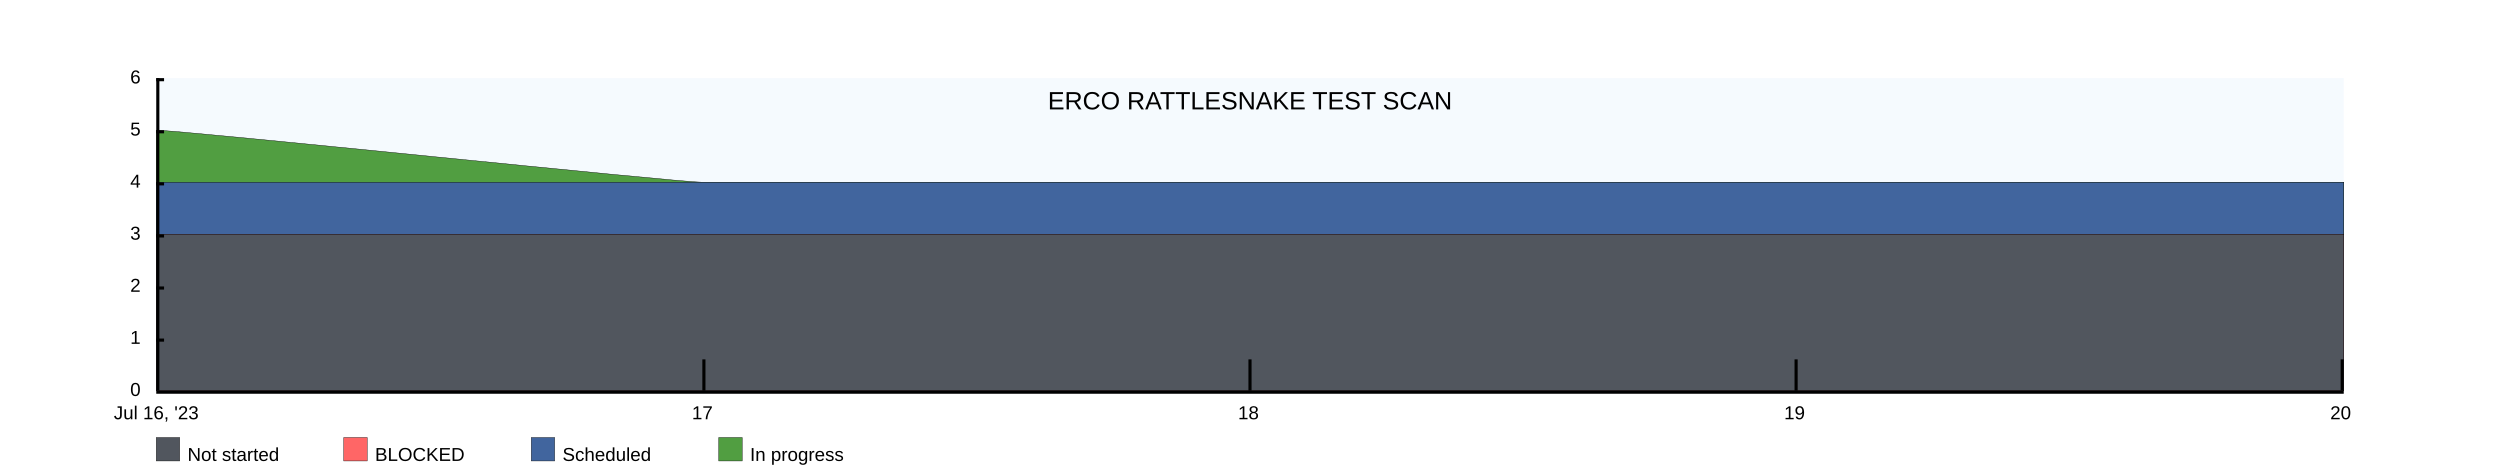
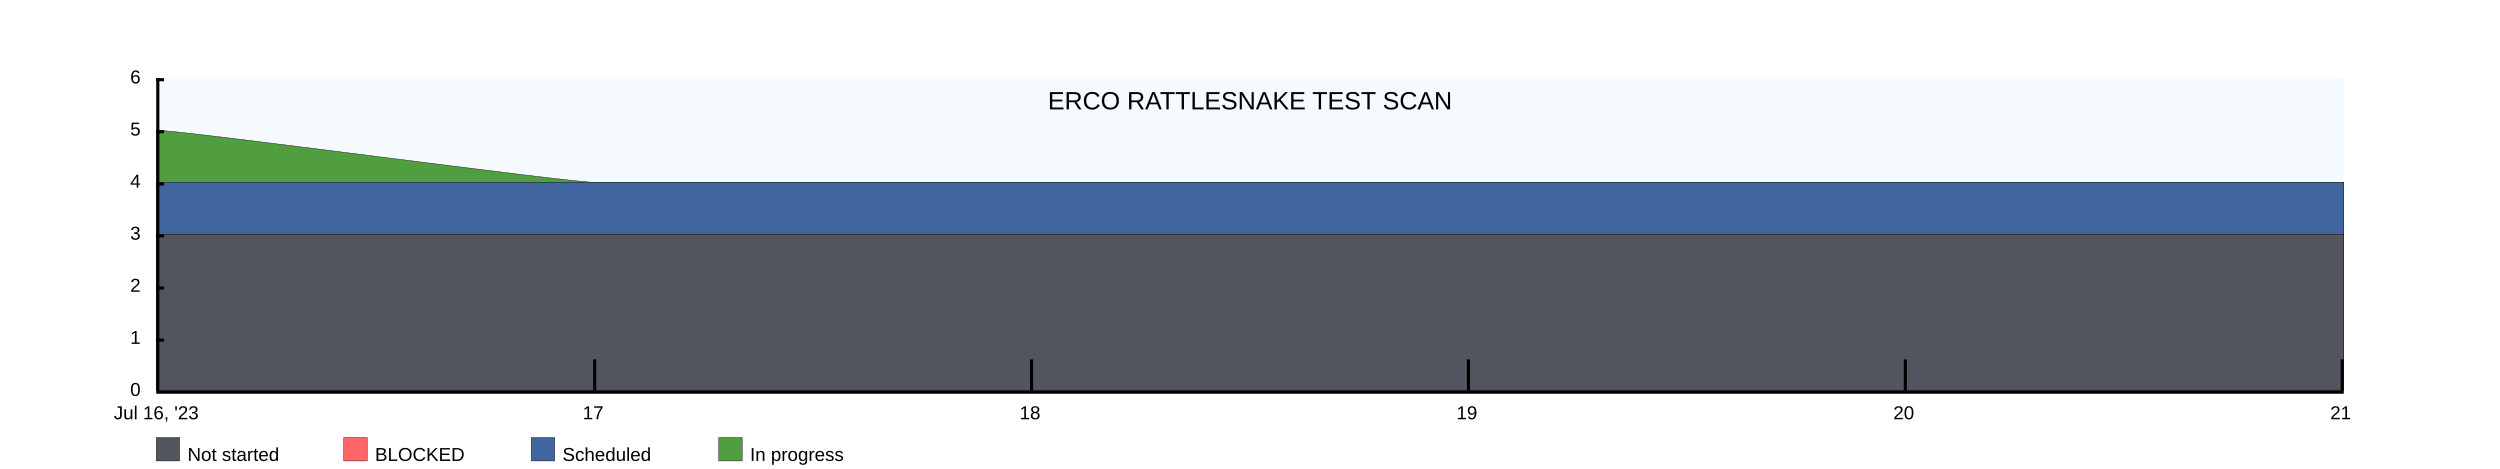
<svg xmlns="http://www.w3.org/2000/svg" width="1600" height="300">
  <rect x="100" y="50" width="1400" height="200" fill="rgba(221, 239, 250, .3)" />
  <clipPath id="theGraph">
    <rect x="100" y="50" width="1400" height="200" fill="black" />
  </clipPath>
  <rect x="100" y="280" width="15" height="15" fill="#51565E" stroke="black" stroke-width="0.25" />
  <text x="120" y="295" font-family="Arial" font-size="12" fill="black">Not started</text>
  <rect x="220" y="280" width="15" height="15" fill="#FF6666" stroke="black" stroke-width="0.25" />
  <text x="240" y="295" font-family="Arial" font-size="12" fill="black">BLOCKED</text>
  <rect x="340" y="280" width="15" height="15" fill="#41659E" stroke="black" stroke-width="0.25" />
  <text x="360" y="295" font-family="Arial" font-size="12" fill="black">Scheduled</text>
  <rect x="460" y="280" width="15" height="15" fill="#519E41" stroke="black" stroke-width="0.25" />
  <text x="480" y="295" font-family="Arial" font-size="12" fill="black">In progress</text>
-   <path d="M 100 83.333 M 100 83.333 C 116.667 83.333 433.333 116.667 450 116.667 C 450 116.667 800 116.667 800 116.667 C 800 116.667 1150 116.667 1150 116.667 C 1150 116.667 1500 116.667 1500 116.667 C 1500 116.667 1500 250 1500 250 C 1500 250 100 250 100 250 Z" fill="#519E41" stroke="black" stroke-width="0.25" />
-   <path d="M 100 116.667 M 100 116.667 C 100 116.667 450 116.667 450 116.667 C 450 116.667 800 116.667 800 116.667 C 800 116.667 1150 116.667 1150 116.667 C 1150 116.667 1500 116.667 1500 116.667 C 1500 116.667 1500 250 1500 250 C 1500 250 100 250 100 250 Z" fill="#41659E" stroke="black" stroke-width="0.25" />
-   <path d="M 100 150 M 100 150 C 100 150 450 150 450 150 C 450 150 800 150 800 150 C 800 150 1150 150 1150 150 C 1150 150 1500 150 1500 150 C 1500 150 1500 250 1500 250 C 1500 250 100 250 100 250 Z" fill="#FF6666" stroke="black" stroke-width="0.25" />
-   <path d="M 100 150 M 100 150 C 100 150 450 150 450 150 C 450 150 800 150 800 150 C 800 150 1150 150 1150 150 C 1150 150 1500 150 1500 150 C 1500 150 1500 250 1500 250 C 1500 250 100 250 100 250 Z" fill="#51565E" stroke="black" stroke-width="0.25" />
+   <path d="M 100 83.333 M 100 83.333 C 116.667 83.333 363.333 116.667 380 116.667 C 380 116.667 660 116.667 660 116.667 C 660 116.667 940 116.667 940 116.667 C 940 116.667 1220 116.667 1220 116.667 C 1220 116.667 1500 116.667 1500 116.667 C 1500 116.667 1500 250 1500 250 C 1500 250 100 250 100 250 Z" fill="#519E41" stroke="black" stroke-width="0.25" />
+   <path d="M 100 116.667 M 100 116.667 C 100 116.667 380 116.667 380 116.667 C 380 116.667 660 116.667 660 116.667 C 660 116.667 940 116.667 940 116.667 C 940 116.667 1220 116.667 1220 116.667 C 1220 116.667 1500 116.667 1500 116.667 C 1500 116.667 1500 250 1500 250 C 1500 250 100 250 100 250 Z" fill="#41659E" stroke="black" stroke-width="0.25" />
+   <path d="M 100 150 M 100 150 C 100 150 380 150 380 150 C 380 150 660 150 660 150 C 660 150 940 150 940 150 C 940 150 1220 150 1220 150 C 1220 150 1500 150 1500 150 C 1500 150 1500 250 1500 250 C 1500 250 100 250 100 250 Z" fill="#FF6666" stroke="black" stroke-width="0.25" />
+   <path d="M 100 150 M 100 150 C 100 150 380 150 380 150 C 380 150 660 150 660 150 C 660 150 940 150 940 150 C 940 150 1220 150 1220 150 C 1220 150 1500 150 1500 150 C 1500 150 1500 250 1500 250 C 1500 250 100 250 100 250 Z" fill="#51565E" stroke="black" stroke-width="0.25" />
  <text x="800" y="70" font-family="Arial" font-size="16" fill="black" text-anchor="middle" alignment-baseline="middle">ERCO RATTLESNAKE TEST SCAN</text>
  <rect x="100" y="250" width="1400" height="2" fill="black" />
  <rect x="100" y="50" width="5" height="2" fill="black" />
  <rect x="100" y="83.333" width="5" height="2" fill="black" />
  <rect x="100" y="116.667" width="5" height="2" fill="black" />
  <rect x="100" y="150" width="5" height="2" fill="black" />
  <rect x="100" y="183.333" width="5" height="2" fill="black" />
  <rect x="100" y="216.667" width="5" height="2" fill="black" />
  <text x="90" y="50" font-family="Arial" font-size="12" fill="black" text-anchor="end" dominant-baseline="middle">6</text>
  <text x="90" y="83.333" font-family="Arial" font-size="12" fill="black" text-anchor="end" dominant-baseline="middle">5</text>
  <text x="90" y="116.667" font-family="Arial" font-size="12" fill="black" text-anchor="end" dominant-baseline="middle">4</text>
  <text x="90" y="150" font-family="Arial" font-size="12" fill="black" text-anchor="end" dominant-baseline="middle">3</text>
  <text x="90" y="183.333" font-family="Arial" font-size="12" fill="black" text-anchor="end" dominant-baseline="middle">2</text>
  <text x="90" y="216.667" font-family="Arial" font-size="12" fill="black" text-anchor="end" dominant-baseline="middle">1</text>
  <text x="90" y="250" font-family="Arial" font-size="12" fill="black" text-anchor="end" dominant-baseline="middle">0</text>
  <text x="100" y="260" font-family="Arial" fill="black" text-anchor="middle" dominant-baseline="hanging">Jul 16, '23</text>
-   <text x="449.5" y="260" font-family="Arial" fill="black" text-anchor="middle" dominant-baseline="hanging">17</text>
-   <text x="799" y="260" font-family="Arial" fill="black" text-anchor="middle" dominant-baseline="hanging">18</text>
-   <text x="1148.5" y="260" font-family="Arial" fill="black" text-anchor="middle" dominant-baseline="hanging">19</text>
-   <text x="1498" y="260" font-family="Arial" fill="black" text-anchor="middle" dominant-baseline="hanging">20</text>
+   <text x="379.6" y="260" font-family="Arial" fill="black" text-anchor="middle" dominant-baseline="hanging">17</text>
+   <text x="659.2" y="260" font-family="Arial" fill="black" text-anchor="middle" dominant-baseline="hanging">18</text>
+   <text x="938.8" y="260" font-family="Arial" fill="black" text-anchor="middle" dominant-baseline="hanging">19</text>
+   <text x="1218.4" y="260" font-family="Arial" fill="black" text-anchor="middle" dominant-baseline="hanging">20</text>
+   <text x="1498" y="260" font-family="Arial" fill="black" text-anchor="middle" dominant-baseline="hanging">21</text>
  <rect x="100" y="50" width="2" height="200" fill="black" />
-   <rect x="449.5" y="230" width="2" height="20" fill="black" />
-   <rect x="799" y="230" width="2" height="20" fill="black" />
-   <rect x="1148.5" y="230" width="2" height="20" fill="black" />
+   <rect x="379.6" y="230" width="2" height="20" fill="black" />
+   <rect x="659.2" y="230" width="2" height="20" fill="black" />
+   <rect x="938.8" y="230" width="2" height="20" fill="black" />
+   <rect x="1218.4" y="230" width="2" height="20" fill="black" />
  <rect x="1498" y="230" width="2" height="20" fill="black" />
</svg>
